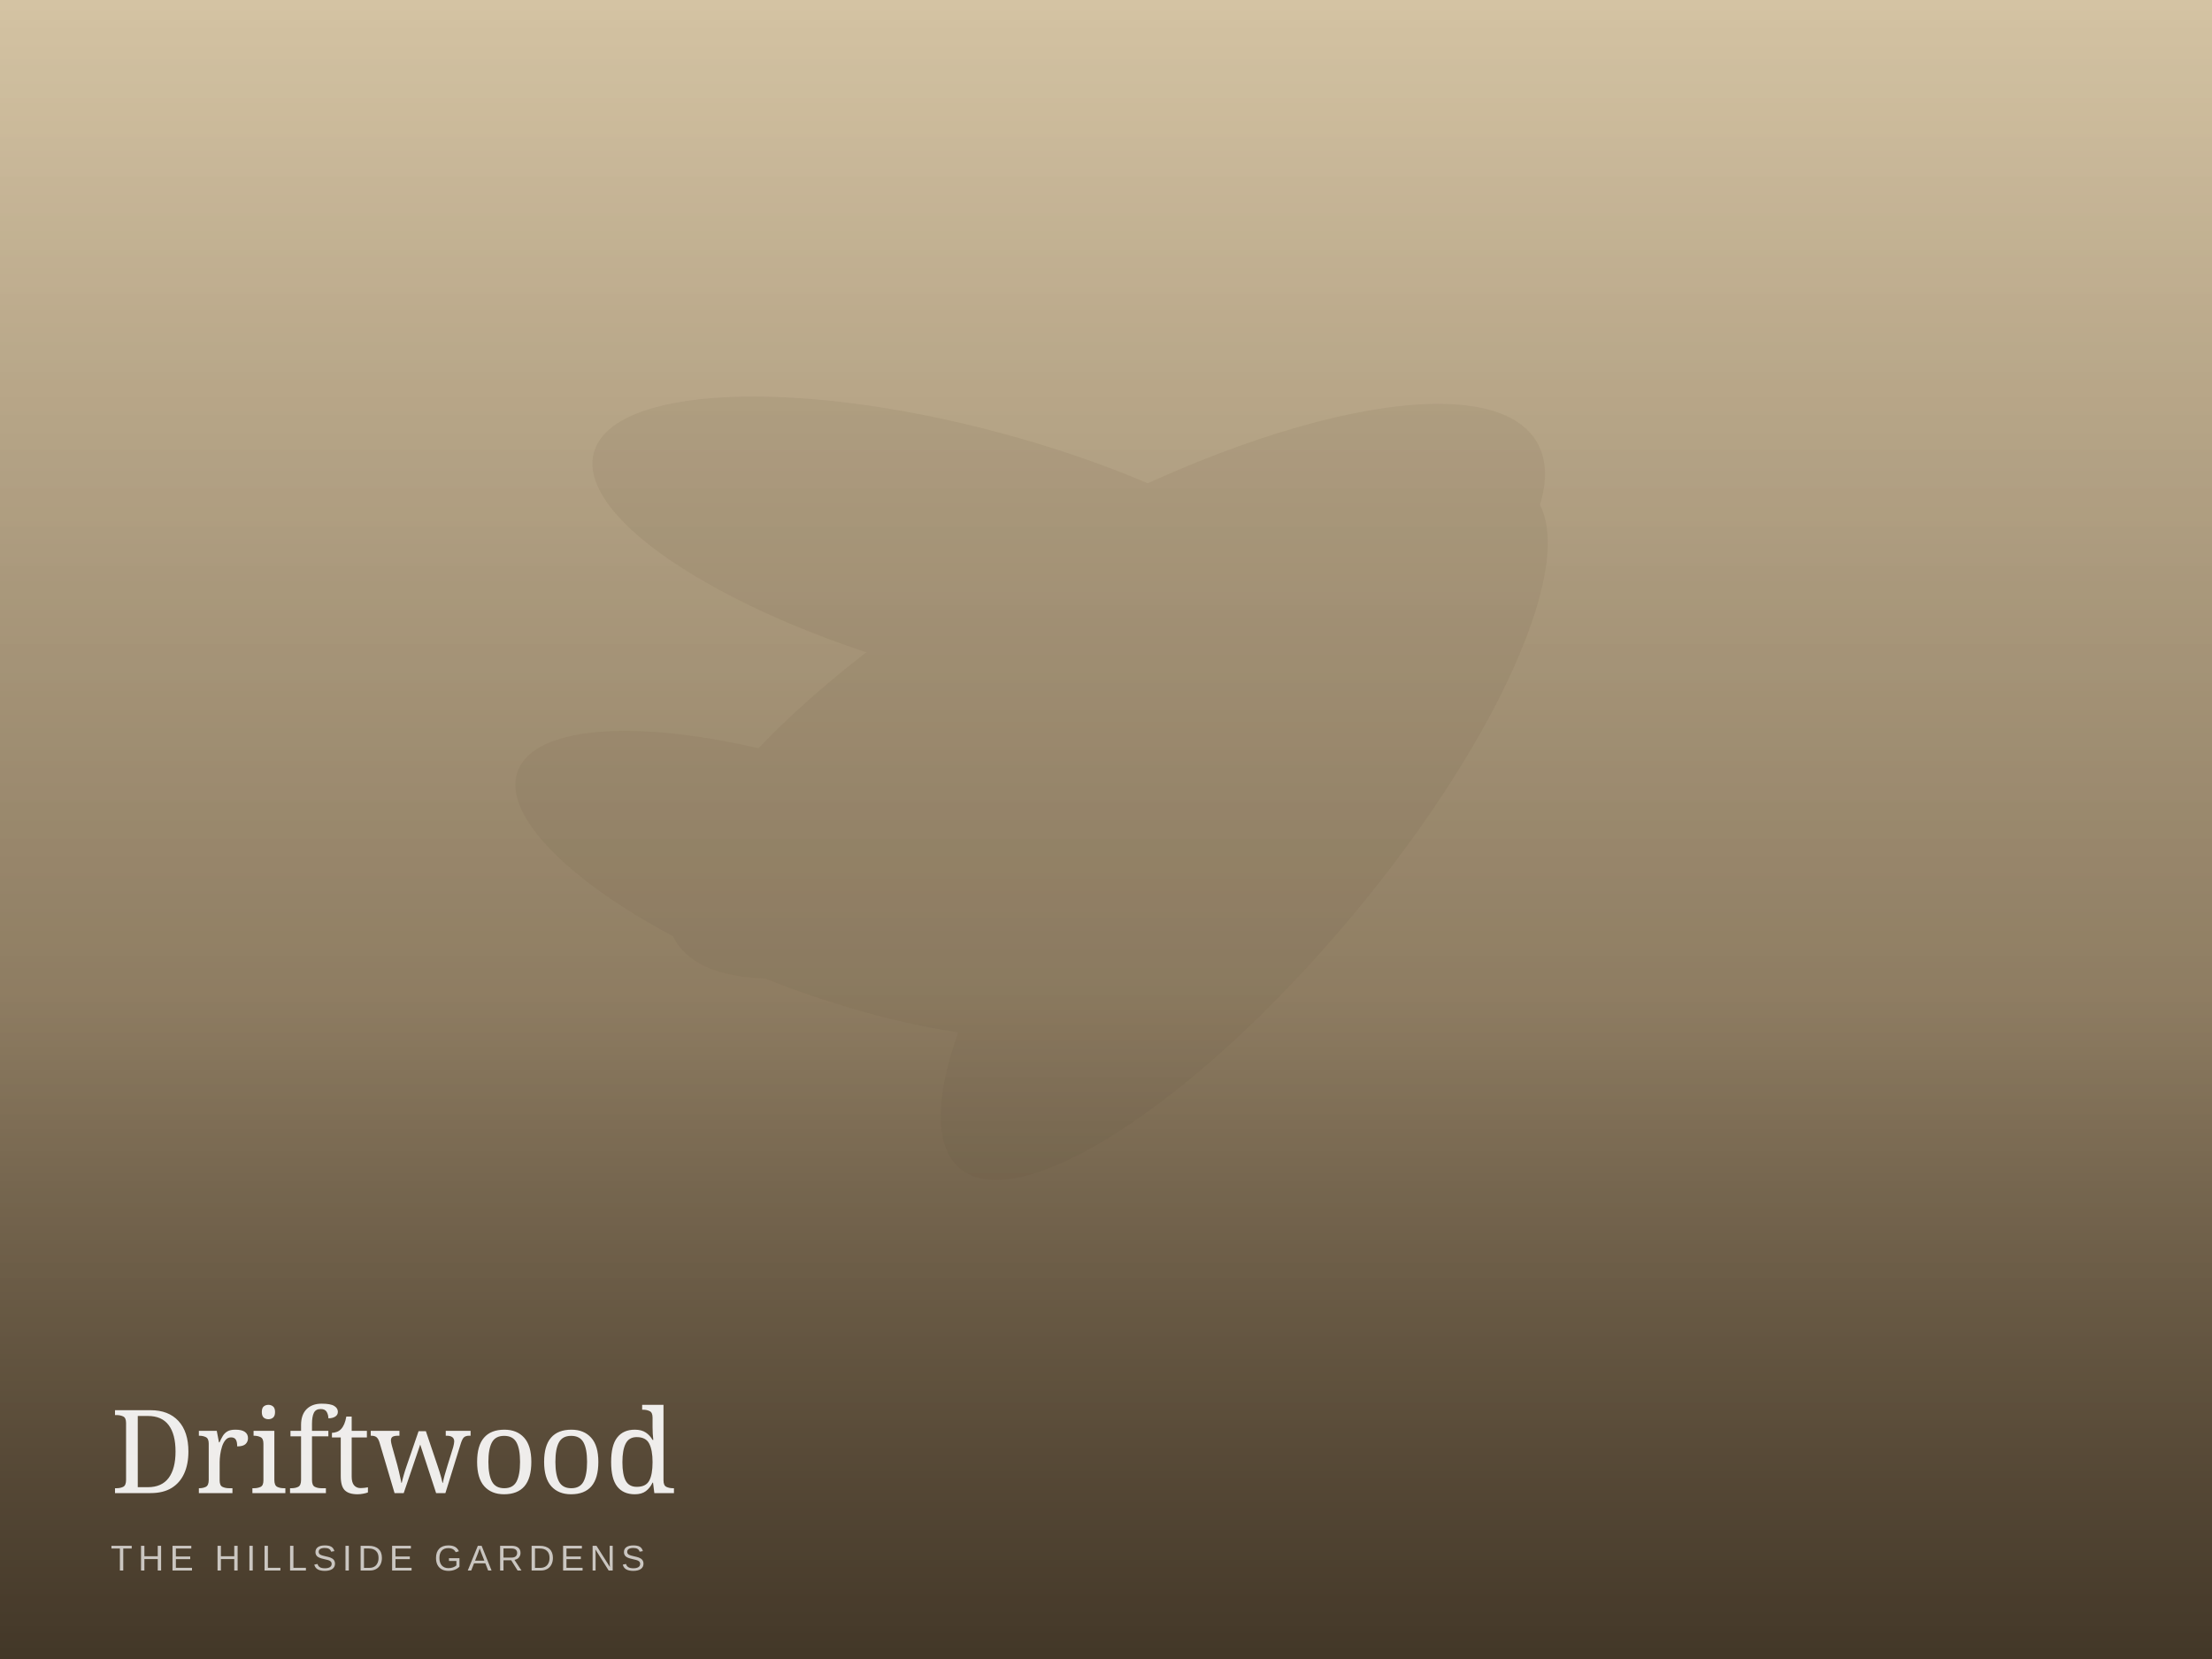
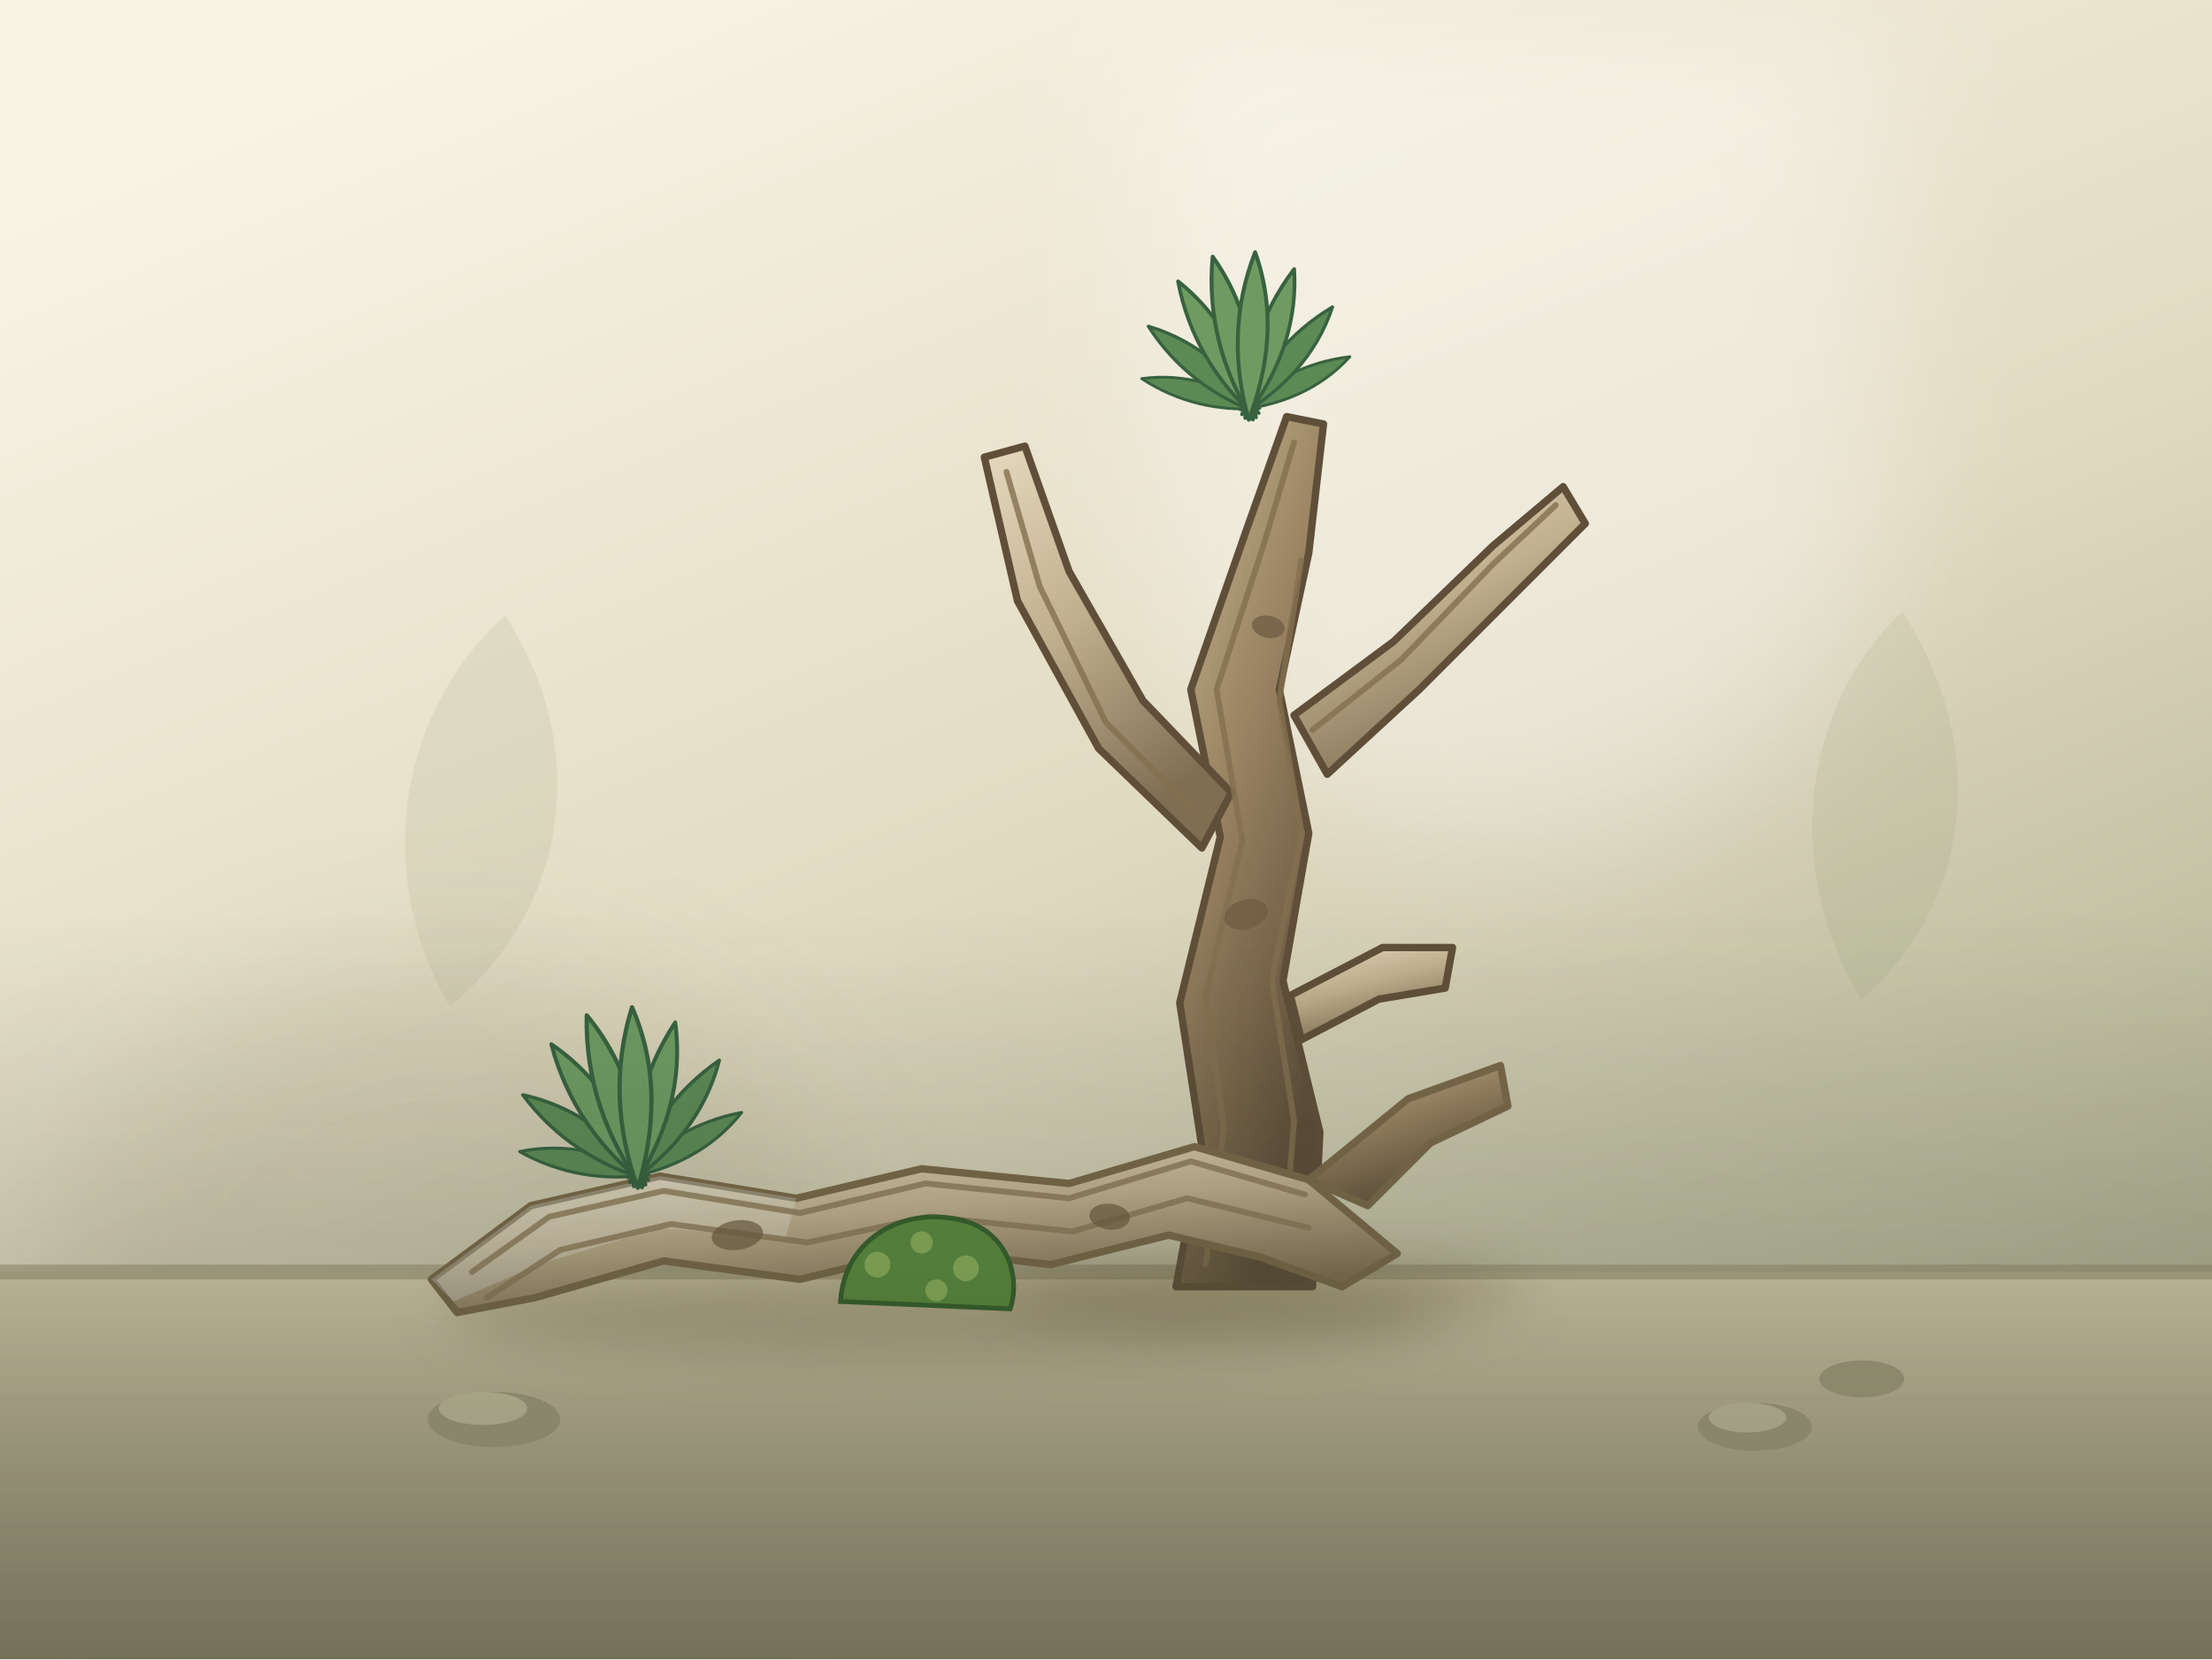
- <svg xmlns="http://www.w3.org/2000/svg" viewBox="0 0 800 600" width="800" height="600">
+ <svg xmlns="http://www.w3.org/2000/svg" viewBox="0 0 1200 900" width="1200" height="900" role="img" aria-labelledby="t d">
  <defs>
-     <linearGradient id="bg" x1="0" y1="0" x2="0" y2="1">
-       <stop offset="0%" stop-color="#d4c3a3" stop-opacity="1" />
-       <stop offset="100%" stop-color="#7a6549" stop-opacity="1" />
+     <linearGradient id="wall" x1="0.2" y1="0" x2="0.75" y2="1">
+       <stop offset="0" stop-color="#f9f4e6" />
+       <stop offset="0.5" stop-color="#e2dbc2" />
+       <stop offset="1" stop-color="#a8a98a" />
    </linearGradient>
-     <linearGradient id="vignette" x1="0" y1="0" x2="0" y2="1">
-       <stop offset="0%" stop-color="rgba(0,0,0,0)" stop-opacity="0" />
-       <stop offset="60%" stop-color="rgba(0,0,0,0.1)" stop-opacity="1" />
-       <stop offset="100%" stop-color="rgba(0,0,0,0.45)" stop-opacity="1" />
+     <linearGradient id="floor" x1="0" y1="0" x2="0" y2="1">
+       <stop offset="0" stop-color="#d4c8a9" />
+       <stop offset="1" stop-color="#9b9174" />
    </linearGradient>
+     <linearGradient id="woodLight" x1="0" y1="0" x2="0.45" y2="1">
+       <stop offset="0" stop-color="#e6d9be" />
+       <stop offset="0.5" stop-color="#c0af8d" />
+       <stop offset="1" stop-color="#7f6e52" />
+     </linearGradient>
+     <linearGradient id="woodDark" x1="0" y1="0" x2="0.5" y2="1">
+       <stop offset="0" stop-color="#cbb894" />
+       <stop offset="0.5" stop-color="#96805f" />
+       <stop offset="1" stop-color="#5d4d38" />
+     </linearGradient>
+     <linearGradient id="fade" x1="0" y1="0" x2="0" y2="1">
+       <stop offset="0.55" stop-color="#14291c" stop-opacity="0" />
+       <stop offset="1" stop-color="#14291c" stop-opacity="0.3" />
+     </linearGradient>
+     <filter id="soft" x="-40%" y="-40%" width="180%" height="180%">
+       <feGaussianBlur stdDeviation="38" />
+     </filter>
+     <filter id="cast" x="-50%" y="-90%" width="200%" height="280%">
+       <feGaussianBlur stdDeviation="14" />
+     </filter>
+     <path id="blade2" d="M0 8 C -11 -22 -13 -54 -3 -86 C 11 -54 9 -22 0 8Z" />
+     <g id="airplant" stroke="#38623f" stroke-width="2.2" stroke-linejoin="round">
+       <g fill="#5c8a55">
+         <use href="#blade2" transform="rotate(-70) scale(0.9)" />
+         <use href="#blade2" transform="rotate(70) scale(0.9)" />
+         <use href="#blade2" transform="rotate(-46) scale(1.04)" />
+         <use href="#blade2" transform="rotate(46) scale(1.04)" />
+       </g>
+       <g fill="#6d9b62">
+         <use href="#blade2" transform="rotate(-24) scale(1.16)" />
+         <use href="#blade2" transform="rotate(24) scale(1.16)" />
+         <use href="#blade2" transform="rotate(-8) scale(1.24)" />
+         <use href="#blade2" transform="rotate(8) scale(1.24)" />
+       </g>
+     </g>
  </defs>
-   <rect width="800" height="600" fill="url(#bg)" />
-   <g opacity="0.12" fill="#7a6549">
-     <ellipse cx="400" cy="250" rx="180" ry="60" transform="rotate(-30 400 250)" />
-     <ellipse cx="350" cy="200" rx="140" ry="45" transform="rotate(15 350 200)" />
-     <ellipse cx="450" cy="300" rx="160" ry="50" transform="rotate(-50 450 300)" />
-     <ellipse cx="300" cy="320" rx="120" ry="40" transform="rotate(20 300 320)" />
+   <rect width="1200" height="900" fill="url(#wall)" />
+   <rect x="620" y="-160" width="400" height="620" rx="200" fill="#ffffff" opacity="0.36" filter="url(#soft)" />
+   <circle cx="240" cy="750" r="230" fill="#6b5a3a" opacity="0.12" filter="url(#soft)" />
+   <g fill="#7f8d67" opacity="0.12">
+     <path d="M244 546 C 202 474 216 386 274 334 C 320 404 310 492 244 546Z" />
+     <path d="M1010 542 C 966 472 978 382 1032 332 C 1078 402 1072 488 1010 542Z" />
  </g>
-   <rect width="800" height="600" fill="url(#vignette)" />
-   <text x="40" y="540" font-family="Georgia, serif" font-size="42" fill="white" opacity="0.9">Driftwood</text>
-   <text x="40" y="568" font-family="Arial, sans-serif" font-size="13" fill="white" opacity="0.7" letter-spacing="2">THE HILLSIDE GARDENS</text>
+   <rect x="0" y="690" width="1200" height="210" fill="url(#floor)" />
+   <rect x="0" y="686" width="1200" height="8" fill="#8f8568" opacity="0.5" />
+   <g transform="translate(692 692)">
+     <ellipse cx="-6" cy="8" rx="142" ry="21" fill="#6b5a3a" opacity="0.3" filter="url(#cast)" />
+     <path d="M-54 6 L-40 -70 L-52 -148 L-30 -238 L-46 -318 L-16 -404 L6 -466 L26 -462 L18 -392 L2 -318 L18 -240 L4 -160 L24 -78 L20 6Z" fill="url(#woodDark)" stroke="#5f4f39" stroke-width="4" stroke-linejoin="round" />
+     <path d="M-40 -232 L-96 -286 L-140 -366 L-158 -444 L-136 -450 L-112 -382 L-72 -312 L-24 -262Z" fill="url(#woodLight)" stroke="#5f4f39" stroke-width="4" stroke-linejoin="round" />
+     <path d="M10 -304 L64 -344 L118 -396 L156 -428 L168 -408 L128 -368 L78 -318 L28 -272Z" fill="url(#woodLight)" stroke="#5f4f39" stroke-width="4" stroke-linejoin="round" />
+     <path d="M8 -152 L58 -178 L96 -178 L92 -156 L56 -150 L14 -128Z" fill="url(#woodLight)" stroke="#5f4f39" stroke-width="4" stroke-linejoin="round" />
+     <g stroke="#836f4f" stroke-width="3.2" stroke-opacity="0.8" fill="none" stroke-linecap="round">
+       <path d="M-38 -6 L-28 -80 L-38 -152 L-18 -236 L-32 -318 L-6 -398 L10 -452" />
+       <path d="M4 -8 L10 -84 L-2 -160 L14 -240 L2 -312 L14 -388" />
+       <path d="M-44 -252 L-92 -300 L-128 -374 L-146 -436" />
+       <path d="M20 -296 L68 -334 L118 -386 L152 -418" />
+     </g>
+     <g fill="#6f5c42" opacity="0.75">
+       <ellipse cx="-16" cy="-196" rx="12" ry="8" transform="rotate(-16 -16 -196)" />
+       <ellipse cx="-4" cy="-352" rx="9" ry="6" transform="rotate(12 -4 -352)" />
+     </g>
+     <use href="#airplant" transform="translate(-14 -472) scale(0.78) rotate(-4)" />
+   </g>
+   <g transform="translate(496 700)">
+     <ellipse cx="16" cy="12" rx="272" ry="24" fill="#6b5a3a" opacity="0.32" filter="url(#cast)" />
+     <path d="M-262 -6 L-208 -46 L-138 -62 L-64 -50 L4 -66 L84 -58 L152 -78 L214 -60 L262 -20 L232 -2 L188 -18 L138 -30 L74 -14 L4 -22 L-62 -6 L-136 -16 L-206 4 L-248 12Z" fill="url(#woodLight)" stroke="#7a6849" stroke-width="4" stroke-linejoin="round" />
+     <path d="M-262 -6 L-208 -46 L-138 -62 L-64 -50 L-70 -28 L-138 -34 L-204 -14 L-250 6Z" fill="#ffffff" opacity="0.24" />
+     <g stroke="#8b7757" stroke-width="3.2" stroke-opacity="0.8" fill="none" stroke-linecap="round">
+       <path d="M-240 -10 L-198 -40 L-136 -54 L-62 -42 L6 -58 L84 -50 L150 -70 L212 -52" />
+       <path d="M-232 4 L-192 -22 L-132 -36 L-58 -26 L8 -40 L86 -32 L148 -50 L214 -34" />
+     </g>
+     <path d="M214 -60 L268 -104 L318 -122 L322 -100 L280 -80 L246 -46Z" fill="url(#woodDark)" stroke="#7a6849" stroke-width="4" stroke-linejoin="round" />
+     <g fill="#6f5c42" opacity="0.7">
+       <ellipse cx="-96" cy="-30" rx="14" ry="8" transform="rotate(-8 -96 -30)" />
+       <ellipse cx="106" cy="-40" rx="11" ry="7" transform="rotate(6 106 -40)" />
+     </g>
+     <use href="#airplant" transform="translate(-150 -64) scale(0.84) rotate(-8)" />
+     <g fill="#5d8a3f" stroke="#39602c" stroke-width="2.6">
+       <path d="M-40 6 C -38 -28 -6 -46 26 -38 C 50 -32 58 -8 52 10Z" />
+     </g>
+     <g fill="#8fb35e" opacity="0.85">
+       <circle cx="-20" cy="-14" r="7" />
+       <circle cx="4" cy="-26" r="6" />
+       <circle cx="28" cy="-12" r="7" />
+       <circle cx="12" cy="0" r="6" />
+     </g>
+   </g>
+   <g fill="#a89e80">
+     <ellipse cx="268" cy="770" rx="36" ry="15" />
+     <ellipse cx="952" cy="774" rx="31" ry="13" />
+     <ellipse cx="1010" cy="748" rx="23" ry="10" />
+   </g>
+   <g fill="#c8bf9f">
+     <ellipse cx="262" cy="764" rx="24" ry="9" />
+     <ellipse cx="948" cy="769" rx="21" ry="8" />
+   </g>
+   <rect width="1200" height="900" fill="url(#fade)" />
</svg>
